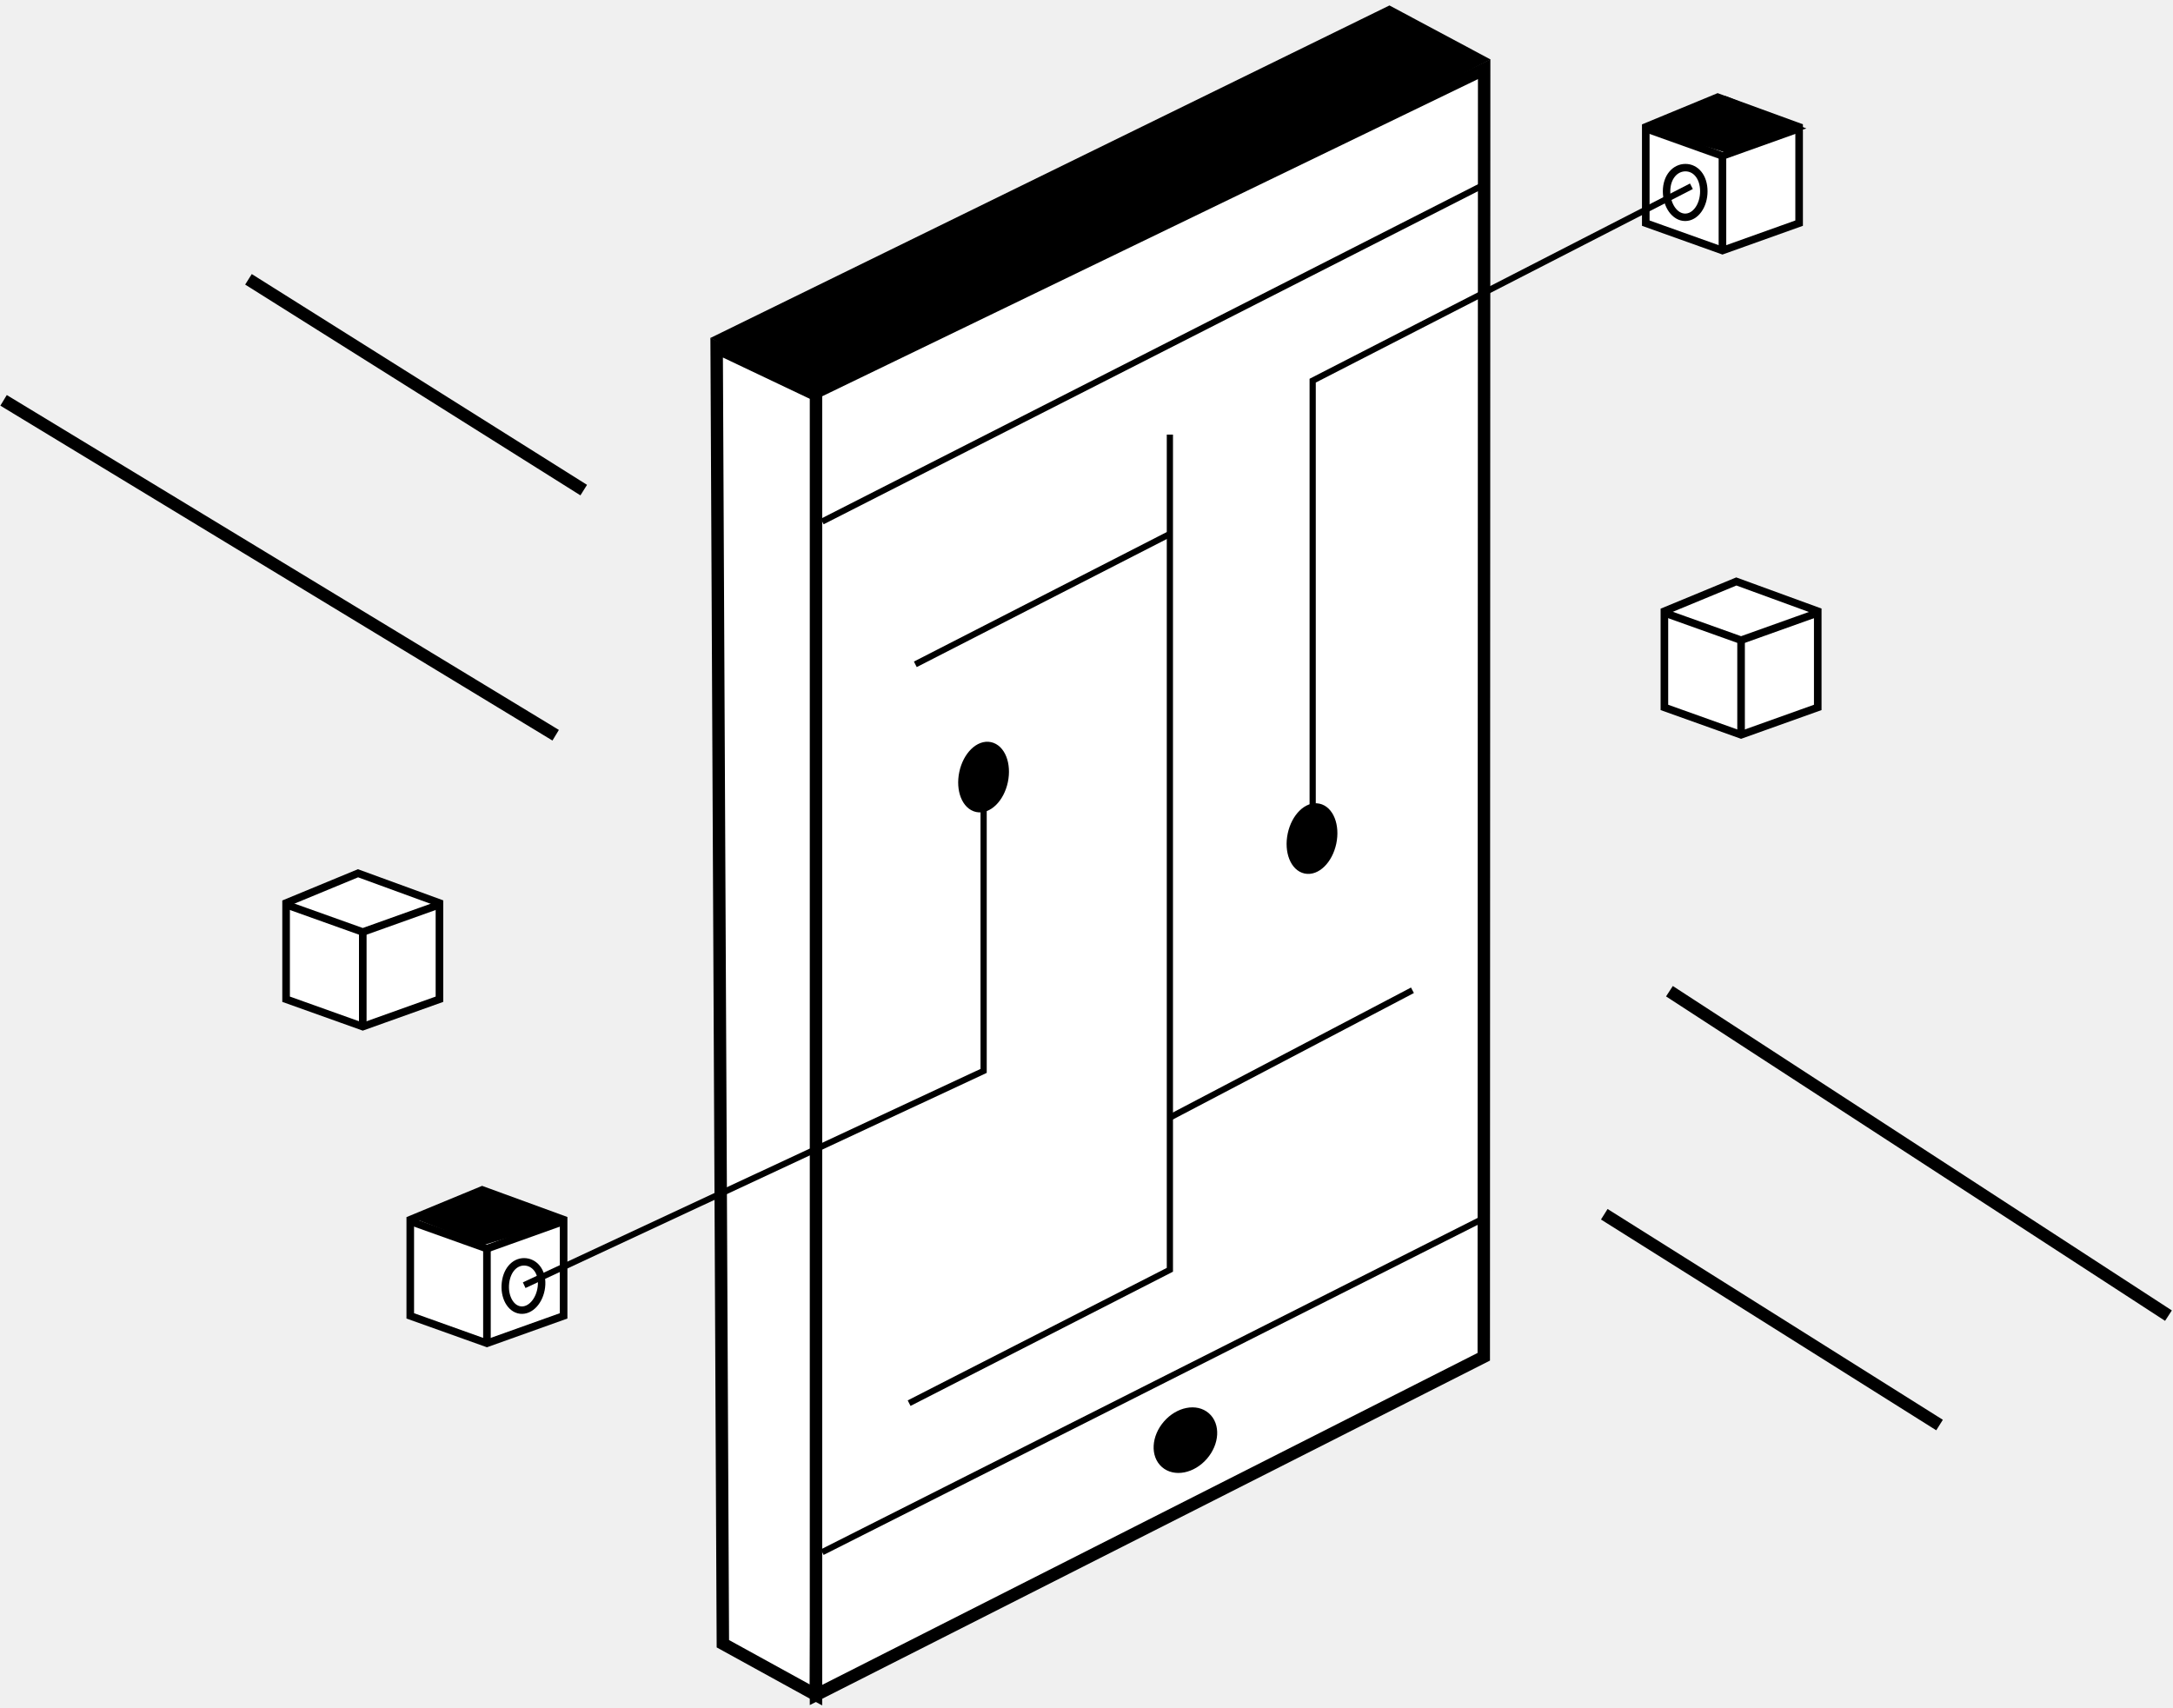
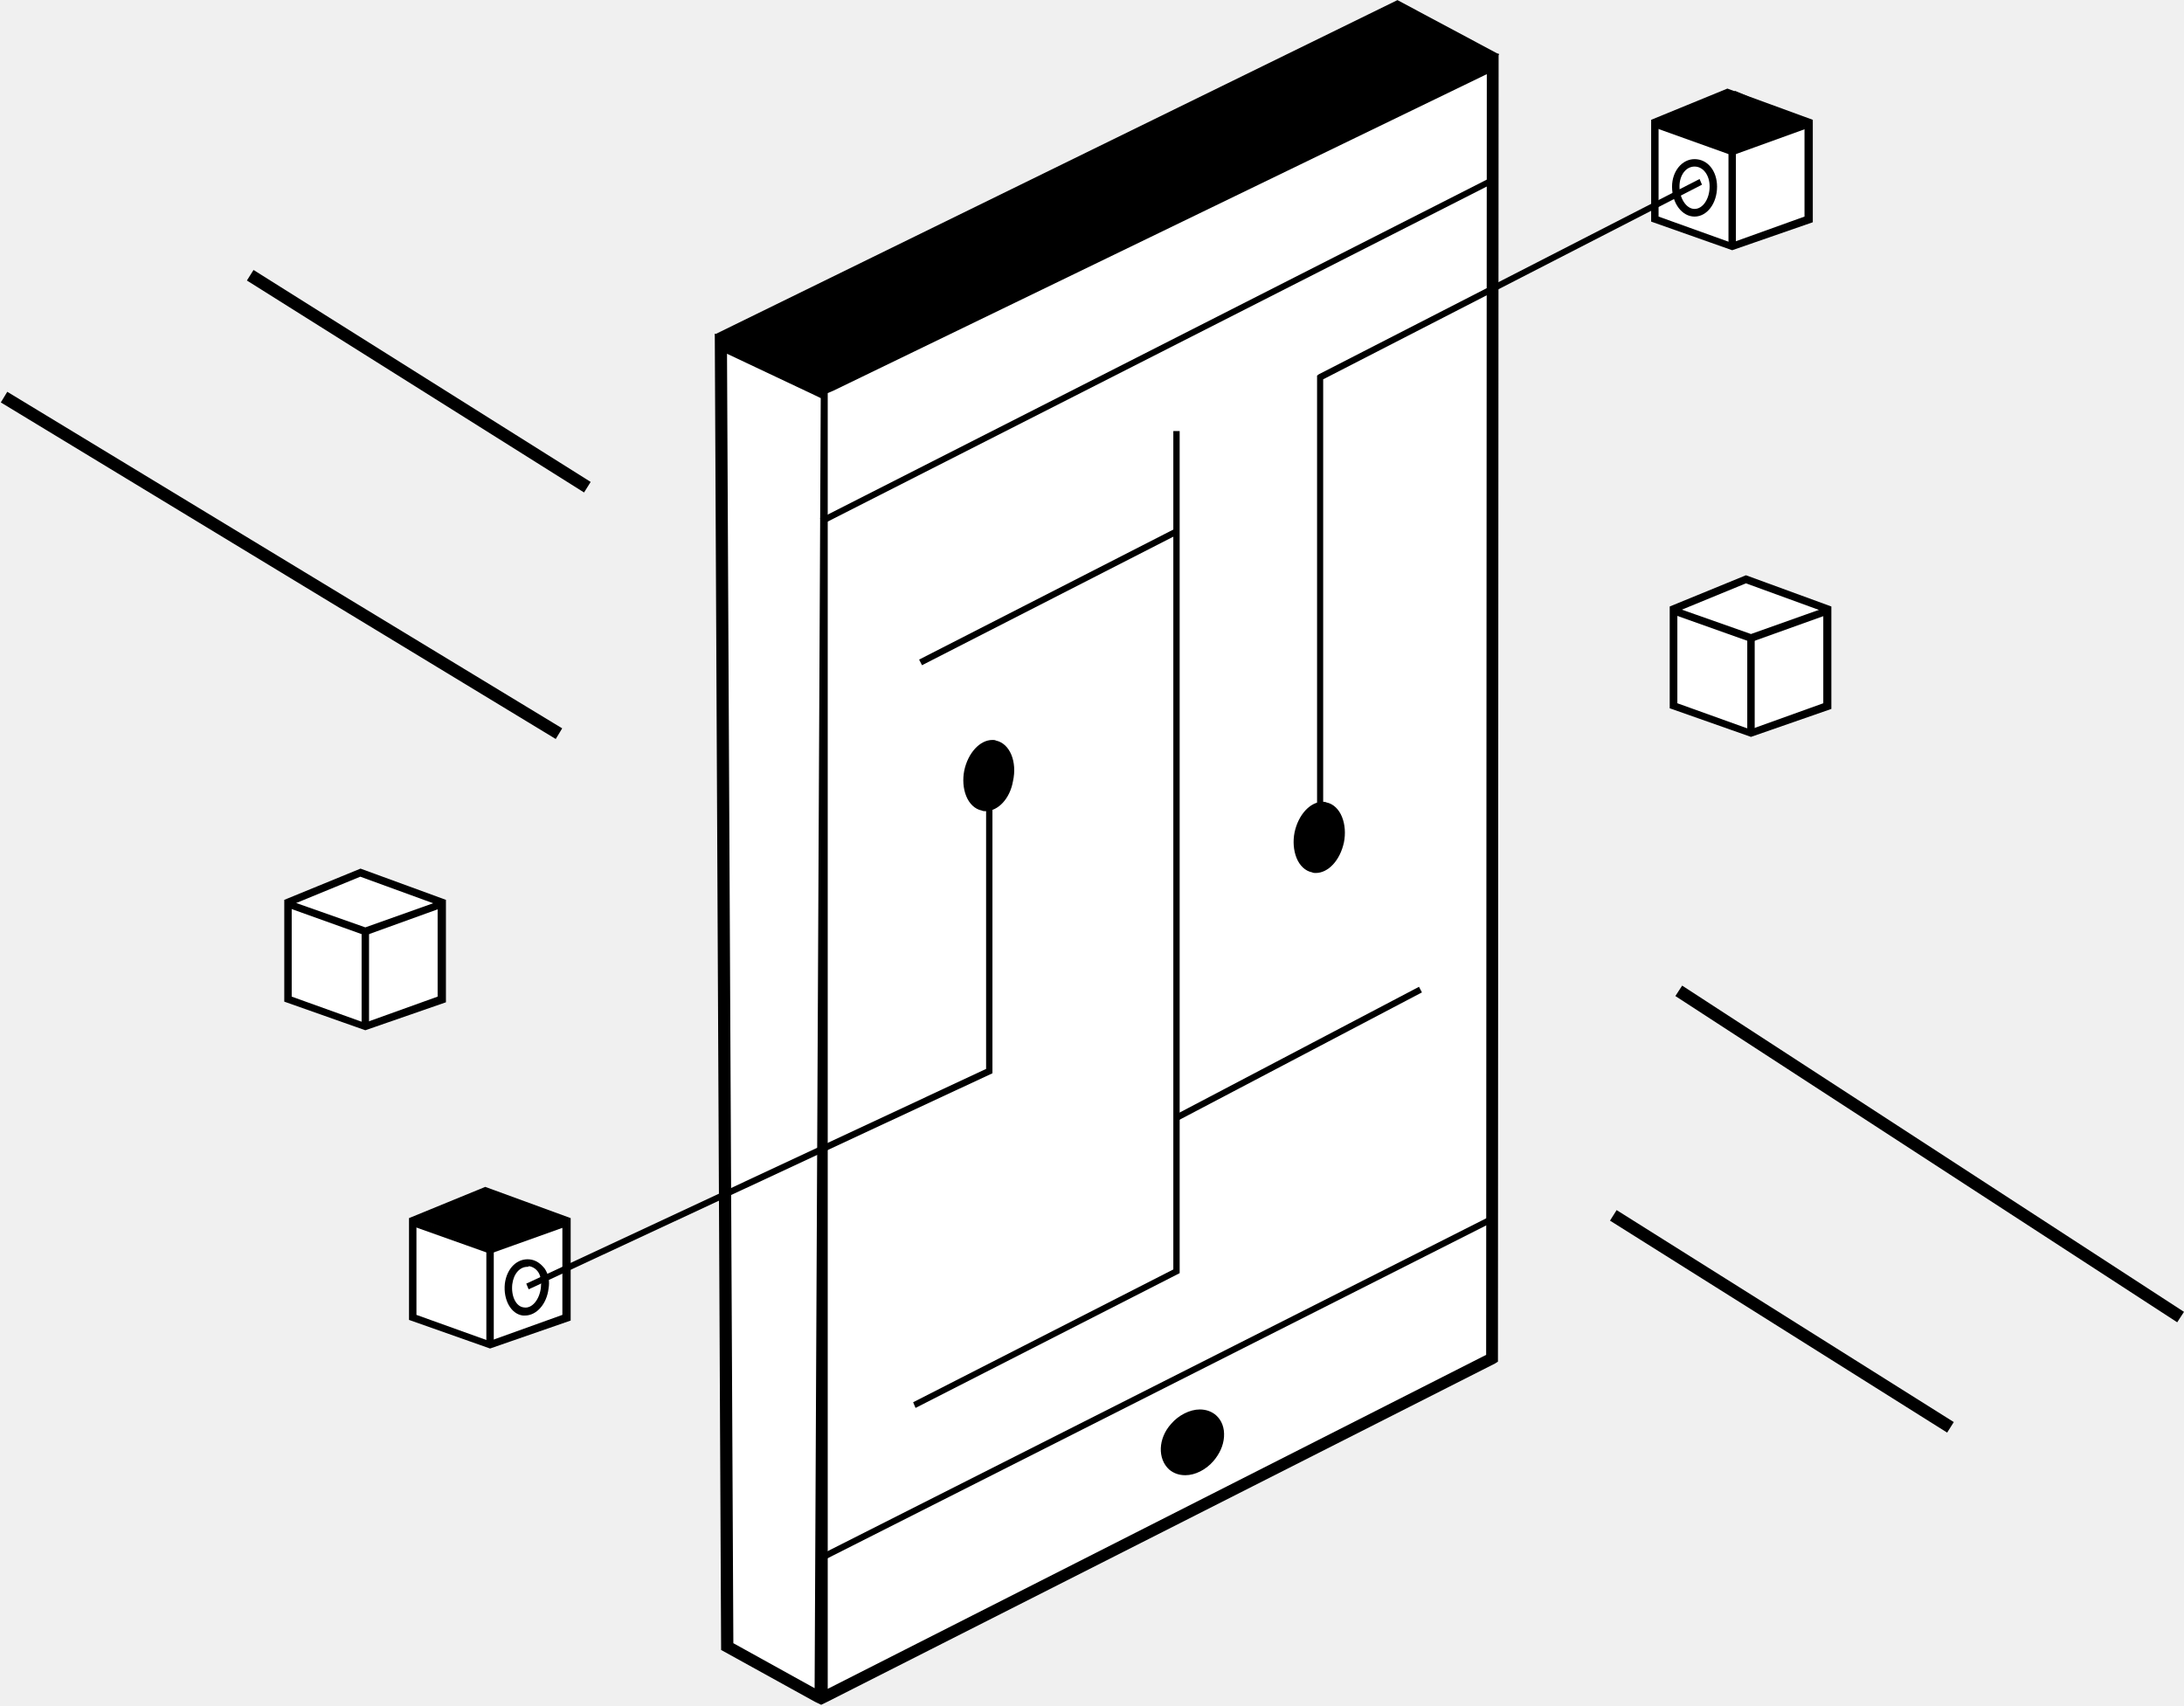
- <svg xmlns="http://www.w3.org/2000/svg" width="350px" height="275px" viewBox="0 0 350 275" version="1.1">
+ <svg xmlns="http://www.w3.org/2000/svg" xmlns:xlink="http://www.w3.org/1999/xlink" width="1333px" height="1041px" viewBox="0 0 1333 1041" version="1.1">
+   <defs>
+     <polygon id="path-1" points="0 1333.333 1333.333 1333.333 1333.333 0 0 0" />
+   </defs>
  <g id="Page-1" stroke="none" stroke-width="1" fill="none" fill-rule="evenodd">
-     <g id="Group-27" transform="translate(0, 2)">
-       <polygon id="Path-13" stroke="#000000" stroke-width="2" fill="#FFFFFF" fill-rule="nonzero" points="115.43 54 116.43 262.748 131.43 271 132.43 62.078" />
-       <polygon id="Path-14" stroke="#000000" stroke-width="2" fill="#000000" fill-rule="nonzero" points="116.6 52.48 223.776 0 237.91 7.552 132.135 61" />
-       <polygon id="Path-15" stroke="#000000" stroke-width="2" fill="#FFFFFF" fill-rule="nonzero" points="131.43 61.2 131.43 271 238.987 216.529 239.05 9.15" />
-       <path d="M132.43,82 L239.5,27.5" id="Path-16" stroke="#000000" fill-rule="nonzero" />
-       <polyline id="Path-17" stroke="#000000" fill-rule="nonzero" points="188.43 68 188.43 202.519 146.43 224" />
-       <path d="M147.43,105 L188.43,84" id="Path-18" stroke="#000000" fill-rule="nonzero" />
-       <path d="M188.43,178 L227.5,157.5" id="Path-21" stroke="#000000" fill-rule="nonzero" />
-       <path d="M132.43,248 L239.43,194" id="Path-22" stroke="#000000" fill-rule="nonzero" />
-       <path d="M158.004,127 C160.53,127 162.43,124.576 162.43,122.091 C162.43,119.606 160.53,118 158.004,118 C155.478,118 153.43,120.015 153.43,122.5 C153.43,124.985 155.478,127 158.004,127 Z" id="Oval" fill="#FFFFFF" fill-rule="nonzero" />
-       <g id="cube(1)" transform="translate(267.4303, 91)">
-         <g id="cube(2)">
-           <polygon id="Path" fill="#FFFFFF" points="12.333 0.776 0.776 5.553 0.776 21.016 13.097 25.418 25.418 21.016 25.418 5.553" />
-           <g id="Group" fill="#000000">
-             <path d="M13,26 L0.039,21.37 L0.039,5.035 L12.22,0 L25.961,5.016 L25.961,21.37 L13,26 Z M1.262,20.512 L13,24.706 L24.739,20.512 L24.739,5.868 L12.248,1.307 L1.262,5.848 L1.262,20.512 Z" id="Shape" fill-rule="nonzero" />
-             <polygon id="Path" points="13 10.762 0.444 6.277 0.857 5.129 13 9.468 25.144 5.129 25.557 6.277" />
-             <rect id="Rectangle" x="12.389" y="10.115" width="1.223" height="15.238" />
+     <g id="Top_and_Bottom" transform="translate(0, -149)">
+       <g id="g18" transform="translate(666.6667, 666.6667) scale(-1, 1) rotate(-180) translate(-666.6667, -666.6667) ">
+         <g id="g20" transform="translate(440, 147.8667)" fill="#FFFFFF">
+           <polygon id="path22" points="0 826.667 3.867 31.2 60.933 0 64.8 795.733" />
+         </g>
+         <g id="g24" transform="translate(444.5333, 946.8)" fill="#000000">
+           <polygon id="path26" points="0 33.333 408 233.333 462.133 204.4 59.067 1.067" />
+         </g>
+         <g id="g28" transform="translate(435.2, 942.5333)" fill="#000000" fill-rule="nonzero">
+           <path d="M17.333,37.333 L68.4,9.467 L463.067,208.667 L417.333,233.067 L17.333,37.333 Z M68.4,0.667 L0.933,37.6 L417.733,241.733 L479.867,208.533 L68.4,0.667 Z" id="path30" />
+         </g>
+         <g id="g32" transform="translate(500.9333, 147.0667)" fill="#FFFFFF">
+           <polygon id="path34" points="0 800 0 0.8 409.867 208 409.867 998.133" />
+         </g>
+         <g id="g36" transform="translate(435.0667, 142.6667)" fill="#000000" fill-rule="nonzero">
+           <path d="M472,214.667 L70.133,10.8 L70.133,801.733 L73.6,803.2 L472.4,996.4 L472,214.667 Z M62.133,11.2 L12.533,38.667 L8.667,825.733 L62,800.533 L65.867,798.667 L62.133,11.2 Z M64.4,807.867 L1.2,838 L5.067,34.533 L62.267,2.933 L66.133,1.067 L70,2.933 L477.333,209.333 L479.2,210.533 L479.6,1002.933 L479.6,1009.067 L64.4,807.867 Z" id="path38" />
+         </g>
+         <g id="g40" transform="translate(499.8667, 863.6)" fill="#000000">
+           <polygon id="path42" points="412 213.333 413.733 210 1.733 0.533 0.667 4.267" />
+         </g>
+         <g id="g44" transform="translate(556.1333, 324.9333)" fill="#000000">
+           <polygon id="path46" points="2.667 0 1.2 3.467 160 84.533 160 596.267 163.867 596.267 163.867 82.267" />
+         </g>
+         <g id="g48" transform="translate(560.076, 778.2793)" fill="#000000">
+           <polygon id="path50" points="2.667 0 0.905 3.443 157.243 83.411 159.004 79.968" />
+         </g>
+         <g id="g52" transform="translate(716.4784, 500.4324)" fill="#000000">
+           <polygon id="path54" points="2.667 0 0.868 3.423 149.599 81.56 151.397 78.137" />
+         </g>
+         <g id="g56" transform="translate(499.1105, 231.4775)" fill="#000000">
+           <polygon id="path58" points="2.667 0 0.923 3.451 412.305 211.379 414.049 207.927" />
+         </g>
+         <g id="g60" transform="translate(1020.707, 735.8666)" fill="#FFFFFF">
+           <polygon id="path62" points="45.333 94.667 1.067 76.267 1.067 17.333 48.4 0.533 95.2 17.333 95.2 76.267" />
+         </g>
+         <g id="g64" transform="translate(1018.44, 733.7333)" fill="#000000" fill-rule="nonzero">
+           <path d="M5.333,21.333 L49.867,5.333 L94.4,21.333 L94.4,77.333 L47.2,94.533 L5.333,77.333 L5.333,21.333 Z M50.267,0.8 L0.667,18.267 L0.667,80.4 L47.2,99.467 L99.333,80.4 L99.333,17.867 L50.267,0.8 Z" id="path66" />
+         </g>
+         <g id="g68" transform="translate(1020.707, 792.4)" fill="#000000">
+           <polygon id="path70" points="48 0 0 17.067 1.467 21.333 48 4.933 94.133 21.333 95.6 17.067" />
+         </g>
+         <polygon id="path72" fill="#000000" points="1066.44 794.667 1070.973 794.667 1070.973 736.8 1066.44 736.8" />
+         <g id="g74" transform="translate(174.9737, 556.8)" fill="#FFFFFF">
+           <polygon id="path76" points="45.333 94.667 1.2 76.4 1.2 17.333 48.4 0.533 95.2 17.333 95.2 76.4" />
+         </g>
+         <g id="g78" transform="translate(172.7071, 554.6667)" fill="#000000" fill-rule="nonzero">
+           <path d="M5.333,21.333 L49.867,5.333 L94.4,21.333 L94.4,77.333 L47.2,94.533 L5.333,77.333 L5.333,21.333 Z M50.267,0.8 L0.8,18.267 L0.8,80.4 L47.333,99.467 L99.467,80.4 L99.467,17.867 L50.267,0.8 Z" id="path80" />
+         </g>
+         <g id="g82" transform="translate(174.9737, 613.3333)" fill="#000000">
+           <polygon id="path84" points="48 0 0 17.2 1.467 21.333 48 4.933 94.133 21.333 95.6 17.2" />
+         </g>
+         <polygon id="path86" fill="#000000" points="220.707 615.6 225.24 615.6 225.24 557.733 220.707 557.733" />
+         <g id="g88" transform="translate(251.1071, 362.5333)" fill="#FFFFFF">
+           <polygon id="path90" points="45.333 94.667 1.2 76.267 1.2 17.333 48.4 0.533 95.333 17.333 95.333 76.267" />
+         </g>
+         <g id="g92" transform="translate(248.8404, 360.4)" fill="#000000" fill-rule="nonzero">
+           <path d="M5.333,21.333 L49.867,5.333 L94.4,21.333 L94.4,77.333 L47.2,94.533 L5.333,77.333 L5.333,21.333 Z M50.267,0.8 L0.8,18.267 L0.8,80.4 L47.333,99.467 L99.467,80.4 L99.467,17.867 L50.267,0.8 Z" id="path94" />
+         </g>
+         <g id="g96" transform="translate(251.1071, 419.0667)" fill="#000000">
+           <polygon id="path98" points="48 0 0 17.067 1.6 21.333 48 4.933 94.133 21.333 95.733 17.067" />
+         </g>
+         <polygon id="path100" fill="#000000" points="296.84 421.333 301.373 421.333 301.373 363.467 296.84 363.467" />
+         <g id="g102" transform="translate(1009.24, 1032.933)" fill="#FFFFFF">
+           <polygon id="path104" points="45.333 94.667 1.2 76.4 1.2 17.333 48.4 0.533 95.2 17.333 95.2 76.4" />
+         </g>
+         <g id="g106">
+           <g id="g108-Clipped">
+             <mask id="mask-2" fill="white">
+               <use xlink:href="#path-1" />
+             </mask>
+             <g id="path110" />
+             <g id="g108" mask="url(#mask-2)">
+               <g transform="translate(-1.333333, 282.6667)">
+                 <g id="g114" stroke-width="1" fill="none" transform="translate(1008.307, 748.1333)">
+                   <path d="M5.333,21.333 L49.867,5.333 L94.4,21.333 L94.4,77.333 L47.2,94.533 L5.333,77.333 C5.333,77.333 5.333,21.333 5.333,21.333 Z M50.267,0.8 L0.8,18.267 L0.8,80.4 L47.333,99.467 L99.467,80.4 L99.467,17.867 L50.267,0.8 Z" id="path116" fill="#000000" fill-rule="nonzero" />
+                 </g>
+                 <g id="g118" stroke-width="1" fill="none" transform="translate(1010.574, 806.8)">
+                   <polygon id="path120" fill="#000000" points="48 0 0 17.2 1.6 21.333 48 5.067 94.133 21.333 95.6 17.2" />
+                 </g>
+                 <polygon id="path122" fill="#000000" points="1056.307 809.2 1060.84 809.2 1060.84 751.333 1056.307 751.333" />
+                 <g id="g124" stroke-width="1" fill="none" transform="translate(0.526533, 450.5863)">
+                   <polygon id="path126" fill="#000000" points="340 0 1.305 205.435 5.248 211.933 343.941 6.497" />
+                 </g>
+                 <g id="g128" stroke-width="1" fill="none" transform="translate(1023.521, 94.54226)">
+                   <polygon id="path130" fill="#000000" points="306.667 0 0.371 199.143 4.513 205.515 310.809 6.372" />
+                 </g>
+                 <g id="g132" stroke-width="1" fill="none" transform="translate(151.1408, 601.0629)">
+                   <polygon id="path134" fill="#000000" points="206.667 0 0.887 129.384 4.932 135.819 210.712 6.435" />
+                 </g>
+                 <g id="g136" stroke-width="1" fill="none" transform="translate(983.1097, 27.2064)">
+                   <polygon id="path138" fill="#000000" points="206.667 0 0.887 129.384 4.932 135.819 210.712 6.435" />
+                 </g>
+                 <g id="g140" stroke-width="1" fill="none" transform="translate(1016.533, 811.6)">
+                   <polygon id="path142" fill="#000000" points="0 14.667 42 0.267 85.733 14.267 43.867 32.533" />
+                 </g>
+                 <g id="g144" stroke-width="1" fill="none" transform="translate(1011.2, 809.3333)">
+                   <path d="M10.667,17.333 L47.2,4.4 L85.733,16.533 L49.2,32.533 L10.667,17.333 Z M47.333,0.533 L0.133,16.933 L49.333,36.8 L96.533,16.267 L47.333,0.533 Z" id="path146" fill="#000000" fill-rule="nonzero" />
+                 </g>
+                 <g id="g148" stroke-width="1" fill="none" transform="translate(254.6667, 139.8667)">
+                   <polygon id="path150" fill="#000000" points="0 17.333 45.733 0.667 87.6 16 44.133 33.867" />
+                 </g>
+                 <g id="g152" stroke-width="1" fill="none" transform="translate(252.8, 138.1333)">
+                   <path d="M10.667,20 L47.6,4.4 L84.133,17.733 L45.6,33.333 L10.667,20 Z M47.6,0.533 L0.8,20.4 L46.133,37.6 L94.933,17.733 L47.6,0.533 Z" id="path154" fill="#000000" fill-rule="nonzero" />
+                 </g>
+                 <g id="g156" stroke-width="1" fill="none" transform="translate(590.2335, 407.2031)">
+                   <path d="M10.667,1.333 C3.464,2.864 -0.501,12.921 1.811,23.797 C4.123,34.673 11.836,42.249 19.039,40.719 C26.24,39.187 30.205,29.129 27.893,18.253 C25.581,7.377 17.869,-0.197 10.667,1.333" id="path158" fill="#000000" />
+                 </g>
+                 <g id="g160" stroke-width="1" fill="none" transform="translate(588.8, 406.1333)">
+                   <path d="M18.667,40 C12.933,40 7.2,33.467 5.333,24.4 C4.133,19.467 4.533,14.933 6.133,10.667 C7.6,7.2 10,4.533 12.667,4.133 C18.8,2.933 25.6,9.867 27.467,19.333 C29.333,28.8 26,38 20.267,39.467 C19.333,40 19.067,40 18.667,40 M14,0.4 C13.2,0.4 12.533,0.4 11.733,0.8 C7.6,1.6 4.133,4.933 2.267,9.6 C0.4,14.133 3.33066907e-16,19.867 1.067,25.2 C3.333,35.867 10.533,43.867 18.267,43.867 C19.067,43.867 19.733,43.867 20.533,43.467 C28.933,41.6 33.467,30.533 30.8,18.667 C28.933,8 21.733,0.4 14,0.4" id="path162" fill="#000000" fill-rule="nonzero" />
+                 </g>
+                 <g id="g164" stroke-width="1" fill="none" transform="translate(791.7454, 369.4461)">
+                   <path d="M10.667,1.333 C3.464,2.864 -0.5,12.921 1.811,23.797 C4.123,34.673 11.836,42.249 19.039,40.719 C26.24,39.187 30.205,29.129 27.893,18.253 C25.583,7.377 17.869,-0.197 10.667,1.333" id="path166" fill="#000000" />
+                 </g>
+                 <g id="g168" stroke-width="1" fill="none" transform="translate(790.2666, 368.4)">
+                   <path d="M18.667,40 C12.933,40 7.2,33.467 5.333,24.4 C4.133,19.467 4.533,14.933 6.133,10.667 C7.6,7.2 10,4.533 12.667,4.133 C18.8,2.933 25.6,9.867 27.467,19.333 C28.667,24.267 28.267,28.8 26.667,33.067 C25.2,36.533 22.8,39.2 20.133,39.6 C19.467,40 19.067,40 18.667,40 M14.133,0.4 C13.333,0.4 12.667,0.4 11.867,0.8 C7.733,1.6 4.267,4.933 2.4,9.6 C0.533,14.267 0.133,19.867 1.2,25.2 C3.467,35.867 10.667,43.867 18.4,43.867 C19.2,43.867 19.867,43.867 20.667,43.467 C24.8,42.667 28.267,39.333 30.133,34.667 C32,30.133 32.4,24.4 31.333,19.067 C28.933,8 21.733,0.4 14.133,0.4" id="path170" fill="#000000" fill-rule="nonzero" />
+                 </g>
+                 <g id="g172" stroke-width="1" fill="none" transform="translate(1023.067, 771.4666)">
+                   <path d="M24,16 C24,24.8 19.067,30.533 12.533,30.533 C6,30.533 1.067,24.8 1.067,16 C1.067,7.2 6,0 12.533,0 C19.067,0 24,7.2 24,16" id="path174" fill="#FFFFFF" />
+                 </g>
+                 <g id="g176" stroke-width="1" fill="none" transform="translate(1020.933, 769.3333)">
+                   <path d="M14.667,30.667 C9.333,30.667 5.467,25.333 5.467,18.533 C5.467,11.333 9.6,4.8 14.667,4.8 C19.733,4.8 23.867,10.933 23.867,18.533 C23.867,25.333 20,30.667 14.667,30.667 M14.667,0.133 C7.067,0.133 0.933,8.133 0.933,18.4 C0.933,27.867 7.067,35.2 14.667,35.2 C22.667,35.2 28.4,28 28.4,18.4 C28.4,8.133 22.267,0.133 14.667,0.133" id="path178" fill="#000000" fill-rule="nonzero" />
+                 </g>
+                 <g id="g180" stroke-width="1" fill="none" transform="translate(310.5333, 100.8)">
+                   <path d="M1.333,17.333 C2.533,25.733 7.867,30.667 13.867,29.867 C20,29.067 24.533,23.067 23.333,14.667 C22.133,6.267 16.533,-0.133 10.4,0.533 C4.267,0.933 0.133,8.533 1.333,17.333" id="path182" fill="#FFFFFF" />
+                 </g>
+                 <g id="g184" stroke-width="1" fill="none" transform="translate(308.5333, 97.73333)">
+                   <path d="M14.667,30.667 C10.133,30.667 6.267,26.533 5.467,20 C4.667,12.8 7.733,6.267 12.667,5.867 C17.6,5.067 22.133,10.8 22.933,18 C23.333,21.467 22.933,24.8 21.467,27.2 C20,29.467 18,30.667 15.733,31.067 C15.067,30.667 15.067,30.667 14.667,30.667 M13.2,0.933 L12,0.933 C4.8,1.733 -0.133,10.4 0.933,20.4 C2.133,29.867 8.533,36 16.133,35.2 C20,34.8 22.933,32.533 25.333,29.467 C27.6,26 28.4,21.867 27.6,17.333 C26.533,8.133 20.4,0.933 13.2,0.933" id="path186" fill="#000000" fill-rule="nonzero" />
+                 </g>
+                 <g id="g188" stroke-width="1" fill="none" transform="translate(321.3333, 114.6667)">
+                   <polygon id="path190" fill="#000000" points="2.667 0 1.2 3.467 281.867 134.533 281.867 295.2 285.733 295.2 285.733 131.867" />
+                 </g>
+                 <g id="g192" stroke-width="1" fill="none" transform="translate(804.9333, 409.8667)">
+                   <polygon id="path194" fill="#000000" points="4 0 0.267 0 0.267 262.533 1.333 263.333 233.733 382.533 235.2 379.067 4 260.267" />
+                 </g>
+                 <g id="g196" stroke-width="1" fill="none" transform="translate(710.5777, 2.284933)">
+                   <path d="M5.333,4 C-1.169,9.653 -0.604,20.948 6.595,29.228 C13.793,37.509 24.9,39.64 31.403,33.987 C37.904,28.335 37.34,17.039 30.141,8.759 C22.943,0.477 11.836,-1.653 5.333,4" id="path198" fill="#000000" />
+                 </g>
+                 <g id="g200" stroke-width="1" fill="none" transform="translate(709.2, 0.4)">
+                   <path d="M24,37.333 C19.067,37.333 13.333,34.667 9.467,30.133 C2.933,22.533 2.267,12.667 8,7.6 C9.867,5.733 12.533,4.933 15.6,4.933 C20.533,4.933 26.267,7.6 30.133,12.133 C33.2,16 35.067,20.133 35.467,24.667 C35.867,28.8 34.267,32.267 31.6,34.533 C29.6,36.133 26.933,37.333 24,37.333 M15.6,0.8 C11.733,0.8 8.4,2 5.733,4.267 C-1.467,10.8 -1.067,23.333 6.933,32.133 C11.467,37.467 18.4,40.933 24.4,40.933 C28.267,40.933 31.6,39.733 34.267,37.467 C37.733,34.4 39.6,29.867 39.2,24.133 C38.8,18.8 36.533,13.867 32.667,9.333 C28.133,4.133 21.6,0.8 15.6,0.8" id="path202" fill="#000000" fill-rule="nonzero" />
+                 </g>
+               </g>
+             </g>
          </g>
        </g>
      </g>
-       <g id="cube(1)" transform="translate(45.43027, 138)">
-         <g id="cube(2)">
-           <polygon id="Path" fill="#FFFFFF" points="12.333 0.776 0.776 5.553 0.776 21.016 13.097 25.418 25.418 21.016 25.418 5.553" />
-           <g id="Group" fill="#000000">
-             <path d="M13,26 L0.039,21.37 L0.039,5.035 L12.22,0 L25.961,5.016 L25.961,21.37 L13,26 Z M1.262,20.512 L13,24.706 L24.739,20.512 L24.739,5.868 L12.248,1.307 L1.262,5.848 L1.262,20.512 Z" id="Shape" fill-rule="nonzero" />
-             <polygon id="Path" points="13 10.762 0.444 6.277 0.857 5.129 13 9.468 25.144 5.129 25.557 6.277" />
-             <rect id="Rectangle" x="12.389" y="10.115" width="1.223" height="15.238" />
-           </g>
-         </g>
-       </g>
-       <g id="cube(1)" transform="translate(65.43027, 189)">
-         <g id="cube(2)">
-           <polygon id="Path" fill="#FFFFFF" points="12.333 0.776 0.776 5.553 0.776 21.016 13.097 25.418 25.418 21.016 25.418 5.553" />
-           <g id="Group" fill="#000000">
-             <path d="M13,26 L0.039,21.37 L0.039,5.035 L12.22,0 L25.961,5.016 L25.961,21.37 L13,26 Z M1.262,20.512 L13,24.706 L24.739,20.512 L24.739,5.868 L12.248,1.307 L1.262,5.848 L1.262,20.512 Z" id="Shape" fill-rule="nonzero" />
-             <polygon id="Path" points="13 10.762 0.444 6.277 0.857 5.129 13 9.468 25.144 5.129 25.557 6.277" />
-             <rect id="Rectangle" x="12.389" y="10.115" width="1.223" height="15.238" />
-           </g>
-         </g>
-       </g>
-       <g id="cube(1)" transform="translate(264.4303, 13)">
-         <g id="cube(2)">
-           <polygon id="Path" fill="#FFFFFF" points="12.333 0.776 0.776 5.553 0.776 21.016 13.097 25.418 25.418 21.016 25.418 5.553" />
-           <g id="Group" fill="#000000">
-             <path d="M13,26 L0.039,21.37 L0.039,5.035 L12.22,0 L25.961,5.016 L25.961,21.37 L13,26 Z M1.262,20.512 L13,24.706 L24.739,20.512 L24.739,5.868 L12.248,1.307 L1.262,5.848 L1.262,20.512 Z" id="Shape" fill-rule="nonzero" />
-             <polygon id="Path" points="13 10.762 0.444 6.277 0.857 5.129 13 9.468 25.144 5.129 25.557 6.277" />
-             <rect id="Rectangle" x="12.389" y="10.115" width="1.223" height="15.238" />
-           </g>
-         </g>
-       </g>
-       <path d="M16.628,46.529 L71.825,132.31" id="Line" stroke="#000000" stroke-width="2" stroke-linecap="square" fill-rule="nonzero" transform="translate(44.62824, 89.52887) scale(-1, -1) rotate(-26) translate(-44.62824, -89.52887) " />
-       <path d="M285.115,143.953 L333.42,224.441" id="Line" stroke="#000000" stroke-width="2" stroke-linecap="square" fill-rule="nonzero" transform="translate(309.2224, 183.9651) scale(-1, -1) rotate(-26) translate(-309.2224, -183.9651) " />
-       <path d="M50.722,33.719 L83.319,86.207" id="Line" stroke="#000000" stroke-width="2" stroke-linecap="square" fill-rule="nonzero" transform="translate(67.02013, 59.96321) scale(-1, -1) rotate(-26) translate(-67.02013, -59.96321) " />
-       <path d="M269.099,184.305 L301.697,236.793" id="Line" stroke="#000000" stroke-width="2" stroke-linecap="square" fill-rule="nonzero" transform="translate(285.3979, 210.5491) scale(-1, -1) rotate(-26) translate(-285.3979, -210.5491) " />
-       <polygon id="Path-23" stroke="#000000" fill="#000000" fill-rule="nonzero" points="266.43 18.618 277.833 22 289.43 18.618 277.93 14" />
-       <polygon id="Path-23" stroke="#000000" fill="#000000" fill-rule="nonzero" points="67.43 194 77.892 198 89.43 194.618 77.989 190" />
-       <ellipse id="Oval" stroke="#000000" fill="#000000" fill-rule="nonzero" transform="translate(158.4224, 123.1588) rotate(12) translate(-158.4224, -123.1588) " cx="158.422" cy="123.159" rx="3.496" ry="5.253" />
-       <ellipse id="Oval" stroke="#000000" fill="#000000" fill-rule="nonzero" transform="translate(211.3209, 133.0666) rotate(12) translate(-211.3209, -133.0666) " cx="211.321" cy="133.067" rx="3.496" ry="5.253" />
-       <path d="M271.619,32 C273.933,32 275.43,30.697 275.43,29.04 C275.43,27.383 273.933,26 271.619,26 C269.306,26 267.43,27.343 267.43,29 C267.43,30.657 269.306,32 271.619,32 Z" id="Oval" stroke="#000000" stroke-width="1.2" fill="#FFFFFF" fill-rule="nonzero" transform="translate(271.4303, 29) rotate(-90) translate(-271.4303, -29) " />
-       <path d="M84.473,208.046 C86.73,208.046 88.19,206.781 88.189,205.172 C88.189,203.563 86.728,202.22 84.472,202.22 C82.215,202.219 80.387,203.523 80.387,205.132 C80.387,206.74 82.217,208.045 84.473,208.046 Z" id="Oval" stroke="#000000" stroke-width="1.2" fill="#FFFFFF" fill-rule="nonzero" transform="translate(84.2881, 205.1325) scale(-1, 1) rotate(-97) translate(-84.2881, -205.1325) " />
-       <polyline id="Path-20" stroke="#000000" fill-rule="nonzero" points="84.43 205 158.43 170.486 158.43 128" />
-       <polyline id="Path-19" stroke="#000000" fill-rule="nonzero" points="272.43 28 211.43 59.311 211.43 128" />
-       <ellipse id="Oval" stroke="#000000" fill="#000000" fill-rule="nonzero" transform="translate(190.9305, 229.9593) rotate(41) translate(-190.9305, -229.9593) " cx="190.931" cy="229.959" rx="4.081" ry="5.249" />
    </g>
  </g>
</svg>
